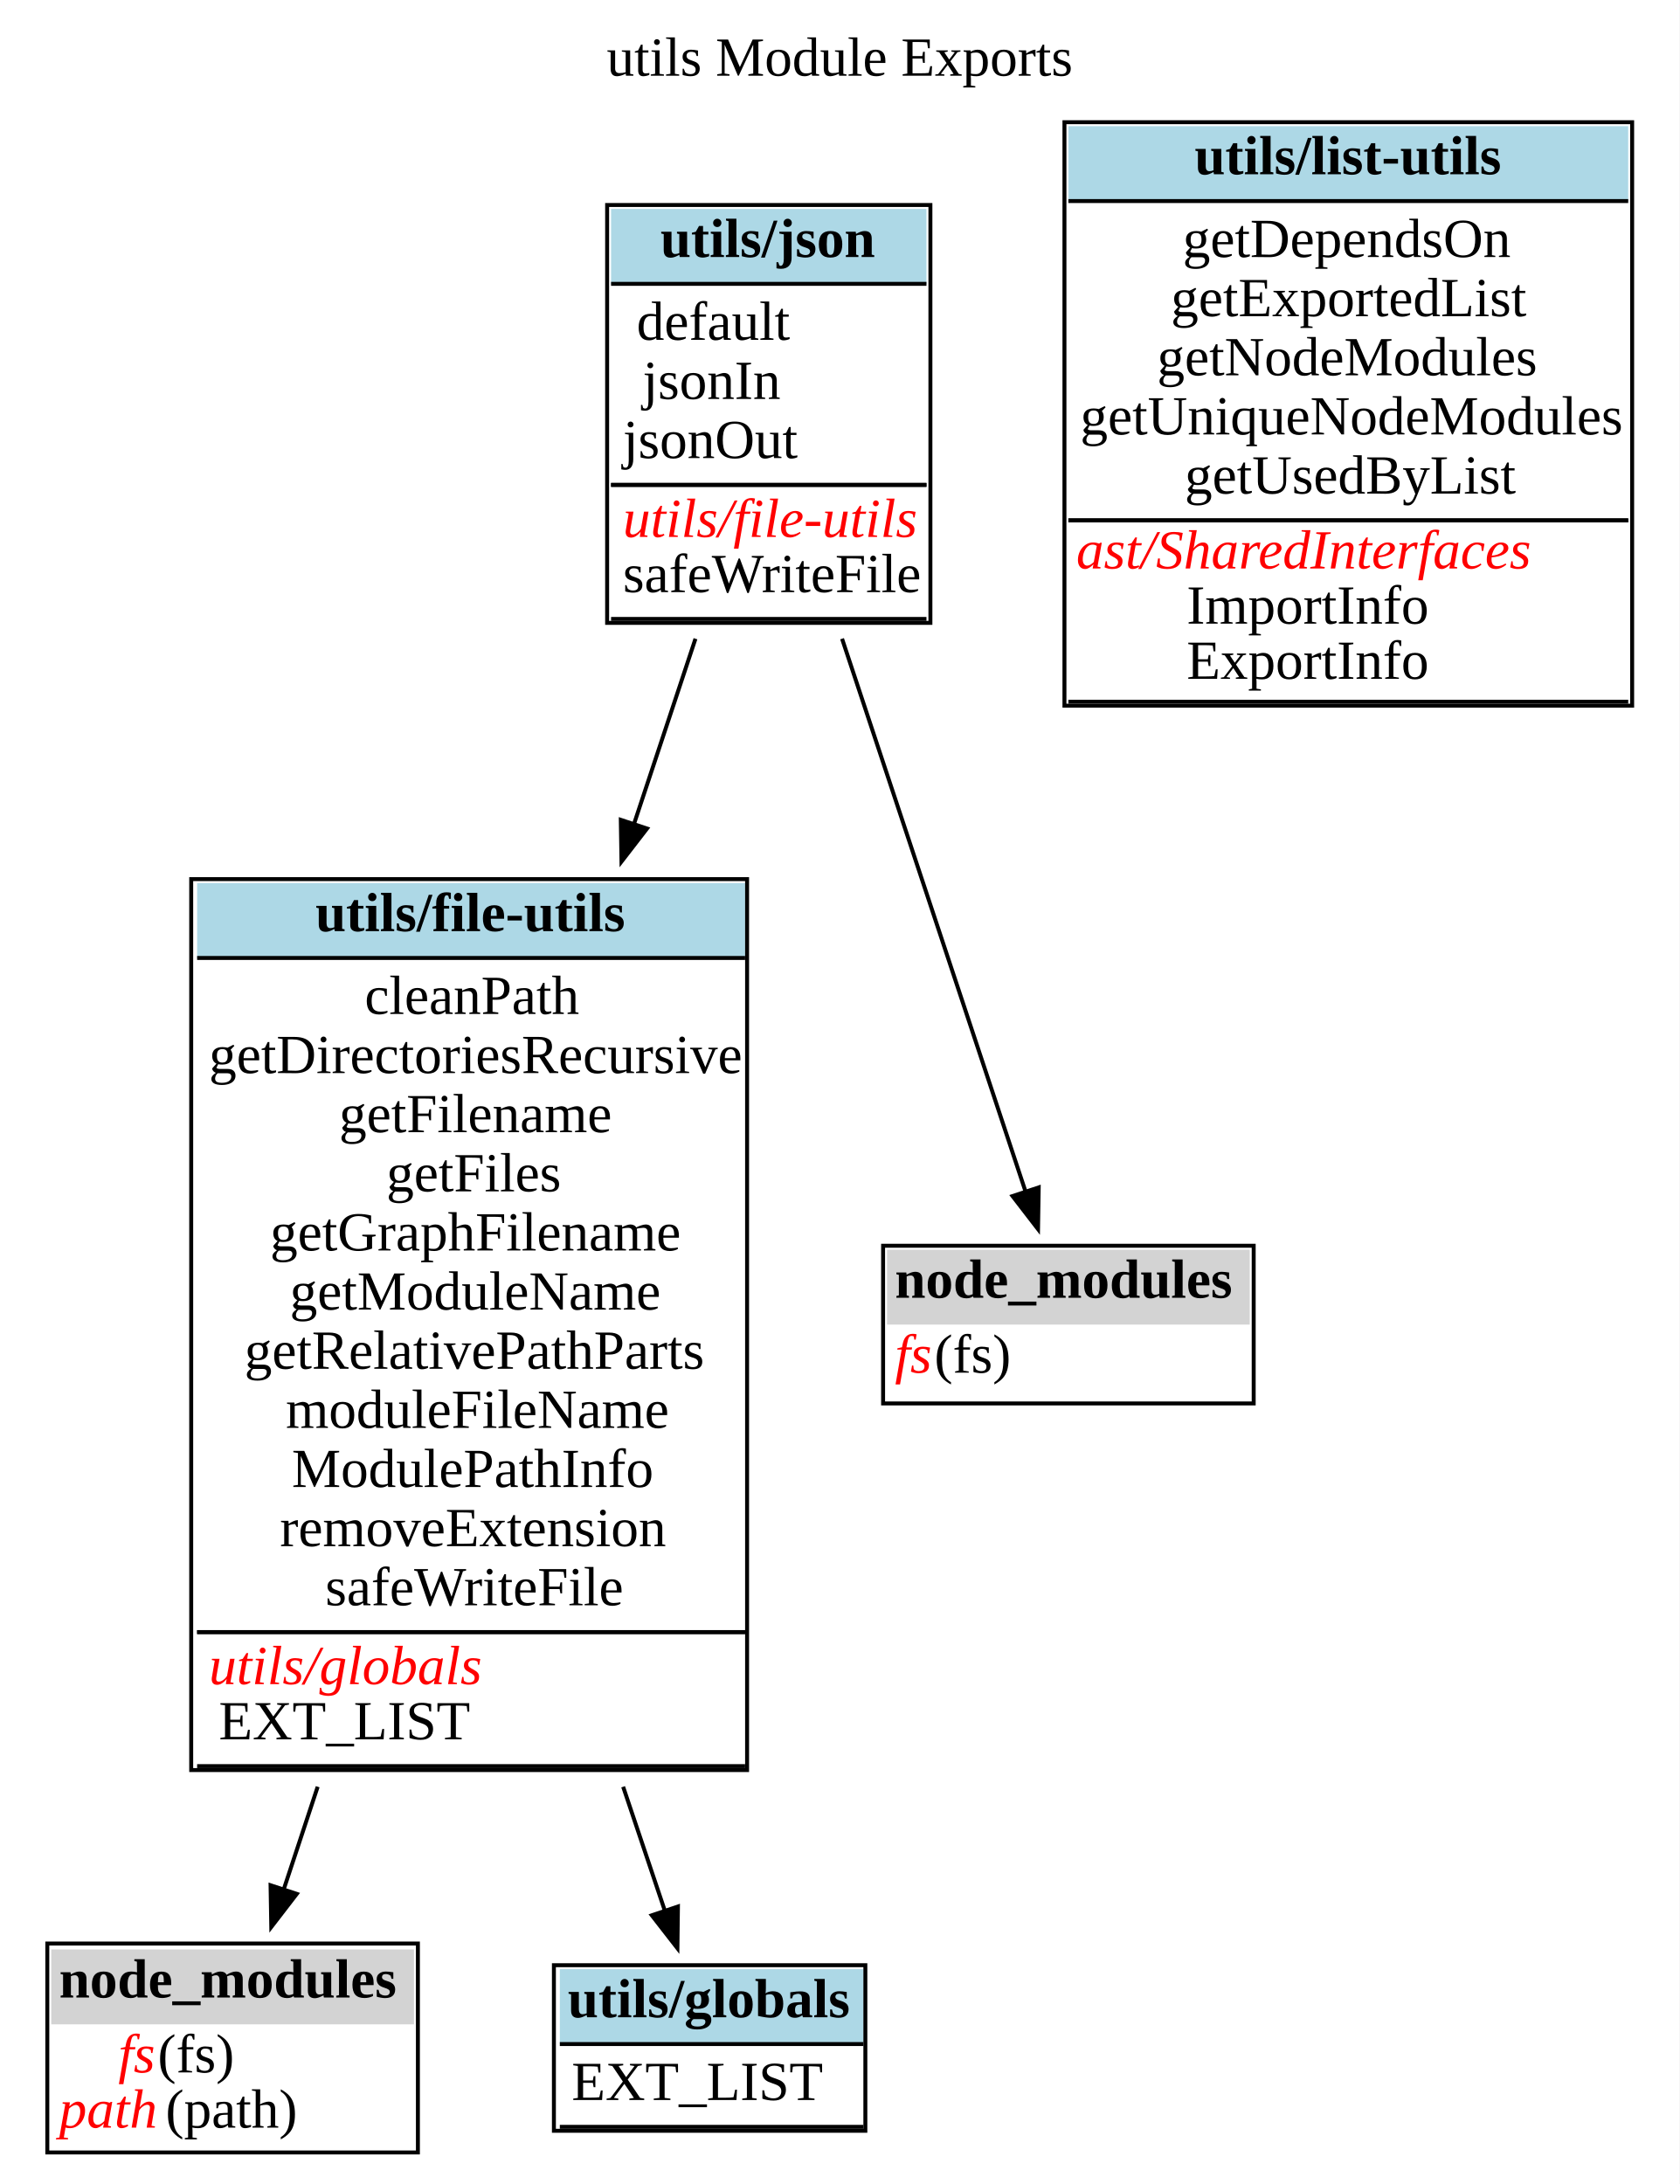
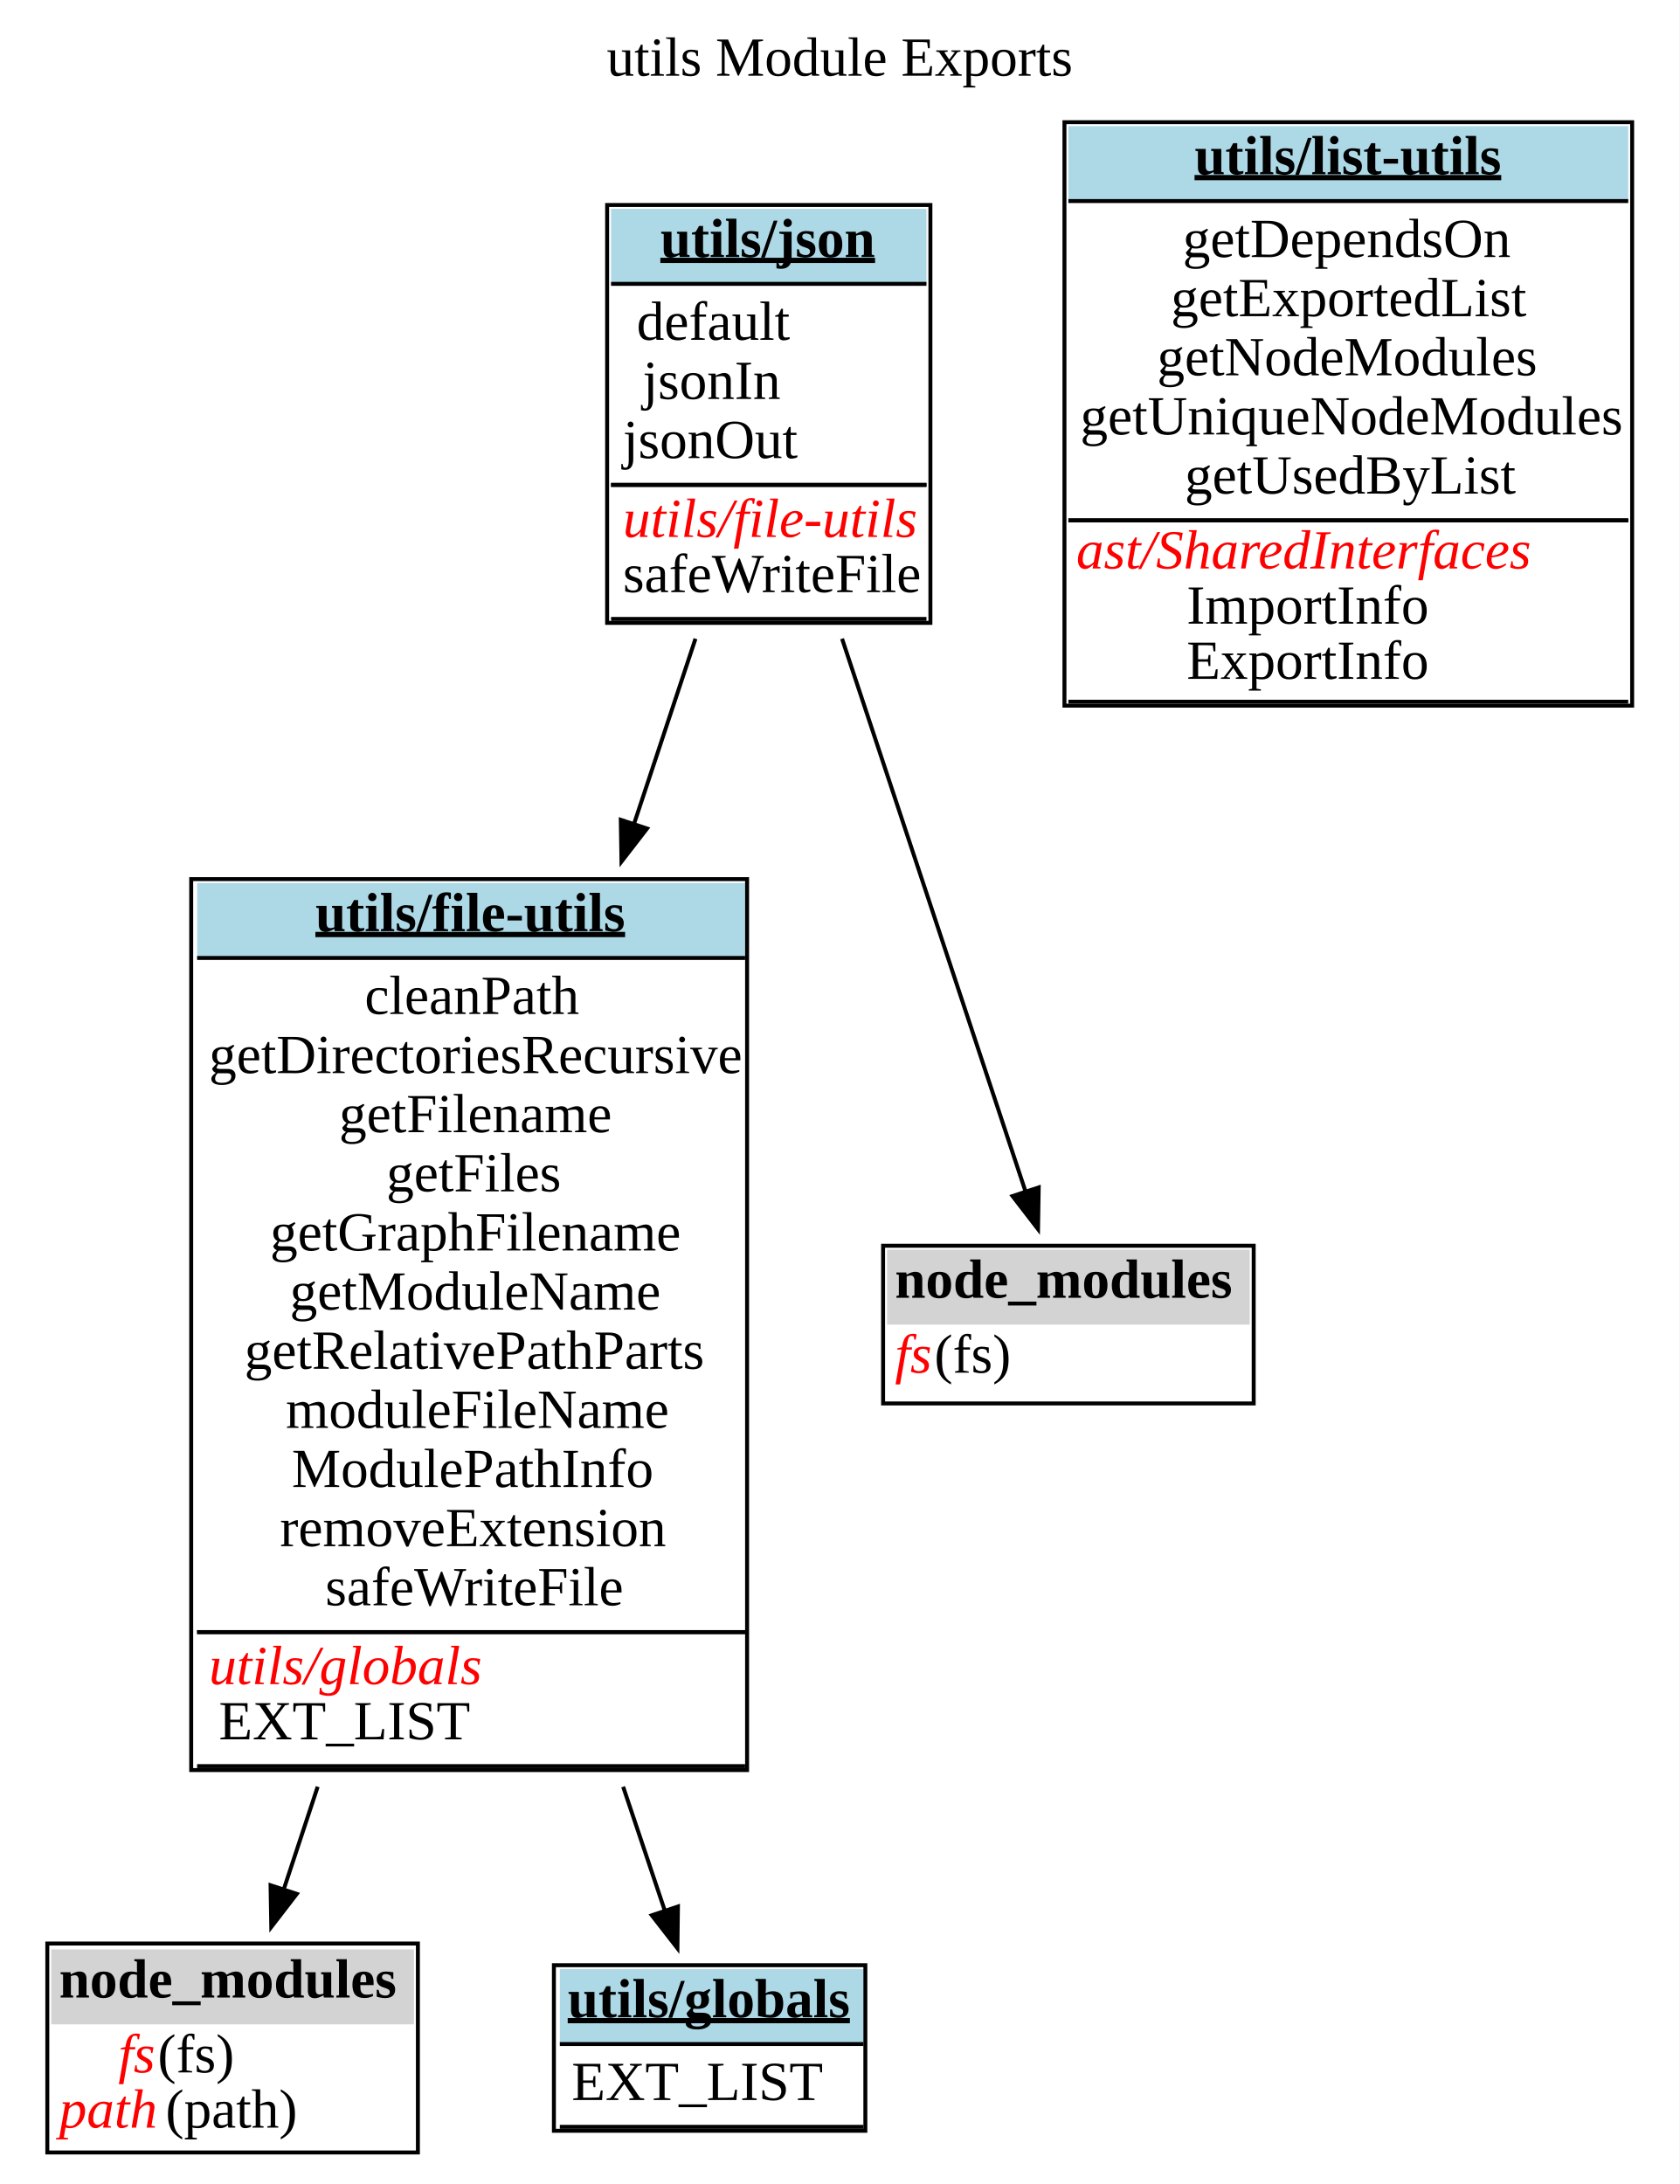
<svg xmlns="http://www.w3.org/2000/svg" xmlns:xlink="http://www.w3.org/1999/xlink" width="426pt" height="554pt" viewBox="0.00 0.00 426.00 554.00">
  <g id="graph0" class="graph" transform="scale(1 1) rotate(0) translate(4 550)">
    <polygon fill="white" stroke="transparent" points="-4,4 -4,-550 422,-550 422,4 -4,4" />
    <text text-anchor="middle" x="209" y="-530.8" font-family="Times New Roman,serif" font-size="14.00">utils Module Exports</text>
    <g id="node1" class="node">
      <g id="a_node1_0">
-         <a xlink:href="docs/tsdocs/modules/_utils_file-utils_.html" xlink:title="&lt;TABLE&gt;" target="_blank">
+         <a xlink:href="tsdocs\modules\utils_file-utils.html" xlink:title="&lt;TABLE&gt;" target="_blank">
          <polygon fill="lightblue" stroke="transparent" points="46,-307 46,-326 185,-326 185,-307 46,-307" />
-           <text text-anchor="start" x="76" y="-313.8" font-family="Times New Roman,serif" font-weight="bold" font-size="14.00">utils/file-utils</text>
+           <text text-anchor="start" x="76" y="-313.8" font-family="Times New Roman,serif" font-weight="bold" text-decoration="underline" font-size="14.00">utils/file-utils</text>
        </a>
      </g>
      <polyline fill="none" stroke="black" points="46,-136 185,-136 " />
      <polyline fill="none" stroke="black" points="185,-307 46,-307 " />
      <text text-anchor="start" x="88.5" y="-292.8" font-family="Times New Roman,serif" font-size="14.00">cleanPath</text>
      <text text-anchor="start" x="49" y="-277.8" font-family="Times New Roman,serif" font-size="14.00">getDirectoriesRecursive</text>
      <text text-anchor="start" x="82" y="-262.8" font-family="Times New Roman,serif" font-size="14.00">getFilename</text>
      <text text-anchor="start" x="94" y="-247.8" font-family="Times New Roman,serif" font-size="14.00">getFiles</text>
      <text text-anchor="start" x="64.5" y="-232.8" font-family="Times New Roman,serif" font-size="14.00">getGraphFilename</text>
      <text text-anchor="start" x="69.5" y="-217.8" font-family="Times New Roman,serif" font-size="14.00">getModuleName</text>
      <text text-anchor="start" x="58" y="-202.8" font-family="Times New Roman,serif" font-size="14.00">getRelativePathParts</text>
      <text text-anchor="start" x="68.5" y="-187.8" font-family="Times New Roman,serif" font-size="14.00">moduleFileName</text>
      <text text-anchor="start" x="70" y="-172.8" font-family="Times New Roman,serif" font-size="14.00">ModulePathInfo</text>
      <text text-anchor="start" x="67" y="-157.8" font-family="Times New Roman,serif" font-size="14.00">removeExtension</text>
      <text text-anchor="start" x="78.5" y="-142.8" font-family="Times New Roman,serif" font-size="14.00">safeWriteFile</text>
      <polyline fill="none" stroke="black" points="46,-102 185,-102 " />
      <polyline fill="none" stroke="black" points="185,-136 46,-136 " />
      <text text-anchor="start" x="49" y="-122.8" font-family="Times New Roman,serif" font-style="italic" font-size="14.00" fill="red">utils/globals</text>
      <text text-anchor="start" x="51.5" y="-108.8" font-family="Times New Roman,serif" font-size="14.00">EXT_LIST</text>
      <polygon fill="none" stroke="black" points="44.5,-101 44.5,-327 185.5,-327 185.5,-101 44.5,-101" />
    </g>
    <g id="node2" class="node">
      <polygon fill="lightgrey" stroke="transparent" points="9,-36.5 9,-55.5 101,-55.5 101,-36.5 9,-36.5" />
      <text text-anchor="start" x="11" y="-43.3" font-family="Times New Roman,serif" font-weight="bold" font-size="14.00">node_modules</text>
      <text text-anchor="start" x="26" y="-24.3" font-family="Times New Roman,serif" font-style="italic" font-size="14.00" fill="red">fs</text>
      <text text-anchor="start" x="36" y="-24.3" font-family="Times New Roman,serif" font-size="14.00"> (fs)</text>
      <text text-anchor="start" x="11" y="-10.3" font-family="Times New Roman,serif" font-style="italic" font-size="14.00" fill="red">path</text>
      <text text-anchor="start" x="38" y="-10.3" font-family="Times New Roman,serif" font-size="14.00"> (path)</text>
      <polygon fill="none" stroke="black" points="8,-4 8,-57 102,-57 102,-4 8,-4" />
    </g>
    <g id="edge1" class="edge">
      <path fill="none" stroke="black" d="M76.58,-96.77C73.55,-87.61 70.65,-78.84 68.01,-70.85" />
      <polygon fill="black" stroke="black" points="71.28,-69.59 64.81,-61.19 64.63,-71.78 71.28,-69.59" />
    </g>
    <g id="node3" class="node">
      <g id="a_node3_1">
-         <a xlink:href="docs/tsdocs/modules/_utils_globals_.html" xlink:title="&lt;TABLE&gt;" target="_blank">
+         <a xlink:href="tsdocs\modules\utils_globals.html" xlink:title="&lt;TABLE&gt;" target="_blank">
          <polygon fill="lightblue" stroke="transparent" points="138,-31.5 138,-50.5 215,-50.5 215,-31.5 138,-31.5" />
-           <text text-anchor="start" x="140" y="-38.3" font-family="Times New Roman,serif" font-weight="bold" font-size="14.00">utils/globals</text>
+           <text text-anchor="start" x="140" y="-38.3" font-family="Times New Roman,serif" font-weight="bold" text-decoration="underline" font-size="14.00">utils/globals</text>
        </a>
      </g>
      <polyline fill="none" stroke="black" points="138,-10.5 215,-10.5 " />
      <polyline fill="none" stroke="black" points="215,-31.5 138,-31.5 " />
      <text text-anchor="start" x="141" y="-17.3" font-family="Times New Roman,serif" font-size="14.00">EXT_LIST</text>
      <polygon fill="none" stroke="black" points="136.5,-9.5 136.5,-51.5 215.5,-51.5 215.5,-9.5 136.5,-9.5" />
    </g>
    <g id="edge3" class="edge">
      <path fill="none" stroke="black" d="M154.06,-96.77C157.86,-85.48 161.46,-74.76 164.61,-65.4" />
      <polygon fill="black" stroke="black" points="167.96,-66.39 167.83,-55.8 161.33,-64.16 167.96,-66.39" />
    </g>
    <g id="node4" class="node">
      <g id="a_node4_2">
-         <a xlink:href="docs/tsdocs/modules/_utils_json_.html" xlink:title="&lt;TABLE&gt;" target="_blank">
+         <a xlink:href="tsdocs\modules\utils_json.html" xlink:title="&lt;TABLE&gt;" target="_blank">
          <polygon fill="lightblue" stroke="transparent" points="151,-478 151,-497 231,-497 231,-478 151,-478" />
-           <text text-anchor="start" x="163.5" y="-484.8" font-family="Times New Roman,serif" font-weight="bold" font-size="14.00">utils/json</text>
+           <text text-anchor="start" x="163.5" y="-484.8" font-family="Times New Roman,serif" font-weight="bold" text-decoration="underline" font-size="14.00">utils/json</text>
        </a>
      </g>
      <polyline fill="none" stroke="black" points="151,-427 231,-427 " />
      <polyline fill="none" stroke="black" points="231,-478 151,-478 " />
      <text text-anchor="start" x="157.5" y="-463.8" font-family="Times New Roman,serif" font-size="14.00">default</text>
      <text text-anchor="start" x="159" y="-448.8" font-family="Times New Roman,serif" font-size="14.00">jsonIn</text>
      <text text-anchor="start" x="154" y="-433.8" font-family="Times New Roman,serif" font-size="14.00">jsonOut</text>
      <polyline fill="none" stroke="black" points="151,-393 231,-393 " />
      <polyline fill="none" stroke="black" points="231,-427 151,-427 " />
      <text text-anchor="start" x="154" y="-413.8" font-family="Times New Roman,serif" font-style="italic" font-size="14.00" fill="red">utils/file-utils</text>
      <text text-anchor="start" x="154" y="-399.8" font-family="Times New Roman,serif" font-size="14.00">safeWriteFile</text>
      <polygon fill="none" stroke="black" points="150,-392 150,-498 232,-498 232,-392 150,-392" />
    </g>
    <g id="edge4" class="edge">
      <path fill="none" stroke="black" d="M172.41,-387.98C167.63,-373.59 162.3,-357.52 156.86,-341.12" />
      <polygon fill="black" stroke="black" points="160.12,-339.83 153.64,-331.44 153.47,-342.04 160.12,-339.83" />
    </g>
    <g id="node5" class="node">
      <polygon fill="lightgrey" stroke="transparent" points="221,-214 221,-233 313,-233 313,-214 221,-214" />
      <text text-anchor="start" x="223" y="-220.8" font-family="Times New Roman,serif" font-weight="bold" font-size="14.00">node_modules</text>
      <text text-anchor="start" x="223" y="-201.8" font-family="Times New Roman,serif" font-style="italic" font-size="14.00" fill="red">fs</text>
      <text text-anchor="start" x="233" y="-201.8" font-family="Times New Roman,serif" font-size="14.00"> (fs)</text>
      <polygon fill="none" stroke="black" points="220,-194 220,-234 314,-234 314,-194 220,-194" />
    </g>
    <g id="edge2" class="edge">
      <path fill="none" stroke="black" d="M209.59,-387.98C224.17,-344.05 243.97,-284.41 256.09,-247.87" />
      <polygon fill="black" stroke="black" points="259.47,-248.8 259.3,-238.21 252.83,-246.6 259.47,-248.8" />
    </g>
    <g id="node6" class="node">
      <g id="a_node6_3">
-         <a xlink:href="docs/tsdocs/modules/_utils_list-utils_.html" xlink:title="&lt;TABLE&gt;" target="_blank">
+         <a xlink:href="tsdocs\modules\utils_list-utils.html" xlink:title="&lt;TABLE&gt;" target="_blank">
          <polygon fill="lightblue" stroke="transparent" points="267,-499 267,-518 409,-518 409,-499 267,-499" />
-           <text text-anchor="start" x="299" y="-505.8" font-family="Times New Roman,serif" font-weight="bold" font-size="14.00">utils/list-utils</text>
+           <text text-anchor="start" x="299" y="-505.8" font-family="Times New Roman,serif" font-weight="bold" text-decoration="underline" font-size="14.00">utils/list-utils</text>
        </a>
      </g>
      <polyline fill="none" stroke="black" points="267,-418 409,-418 " />
      <polyline fill="none" stroke="black" points="409,-499 267,-499 " />
      <text text-anchor="start" x="296" y="-484.8" font-family="Times New Roman,serif" font-size="14.00">getDependsOn</text>
      <text text-anchor="start" x="293" y="-469.8" font-family="Times New Roman,serif" font-size="14.00">getExportedList</text>
      <text text-anchor="start" x="289.5" y="-454.8" font-family="Times New Roman,serif" font-size="14.00">getNodeModules</text>
      <text text-anchor="start" x="270" y="-439.8" font-family="Times New Roman,serif" font-size="14.00">getUniqueNodeModules</text>
      <text text-anchor="start" x="296.5" y="-424.8" font-family="Times New Roman,serif" font-size="14.00">getUsedByList</text>
      <polyline fill="none" stroke="black" points="267,-372 409,-372 " />
      <polyline fill="none" stroke="black" points="409,-418 267,-418 " />
      <text text-anchor="start" x="269" y="-405.8" font-family="Times New Roman,serif" font-style="italic" font-size="14.00" fill="red">ast/SharedInterfaces</text>
      <text text-anchor="start" x="297" y="-391.8" font-family="Times New Roman,serif" font-size="14.00">ImportInfo</text>
      <text text-anchor="start" x="297" y="-377.8" font-family="Times New Roman,serif" font-size="14.00">ExportInfo</text>
      <polygon fill="none" stroke="black" points="266,-371 266,-519 410,-519 410,-371 266,-371" />
    </g>
  </g>
</svg>
